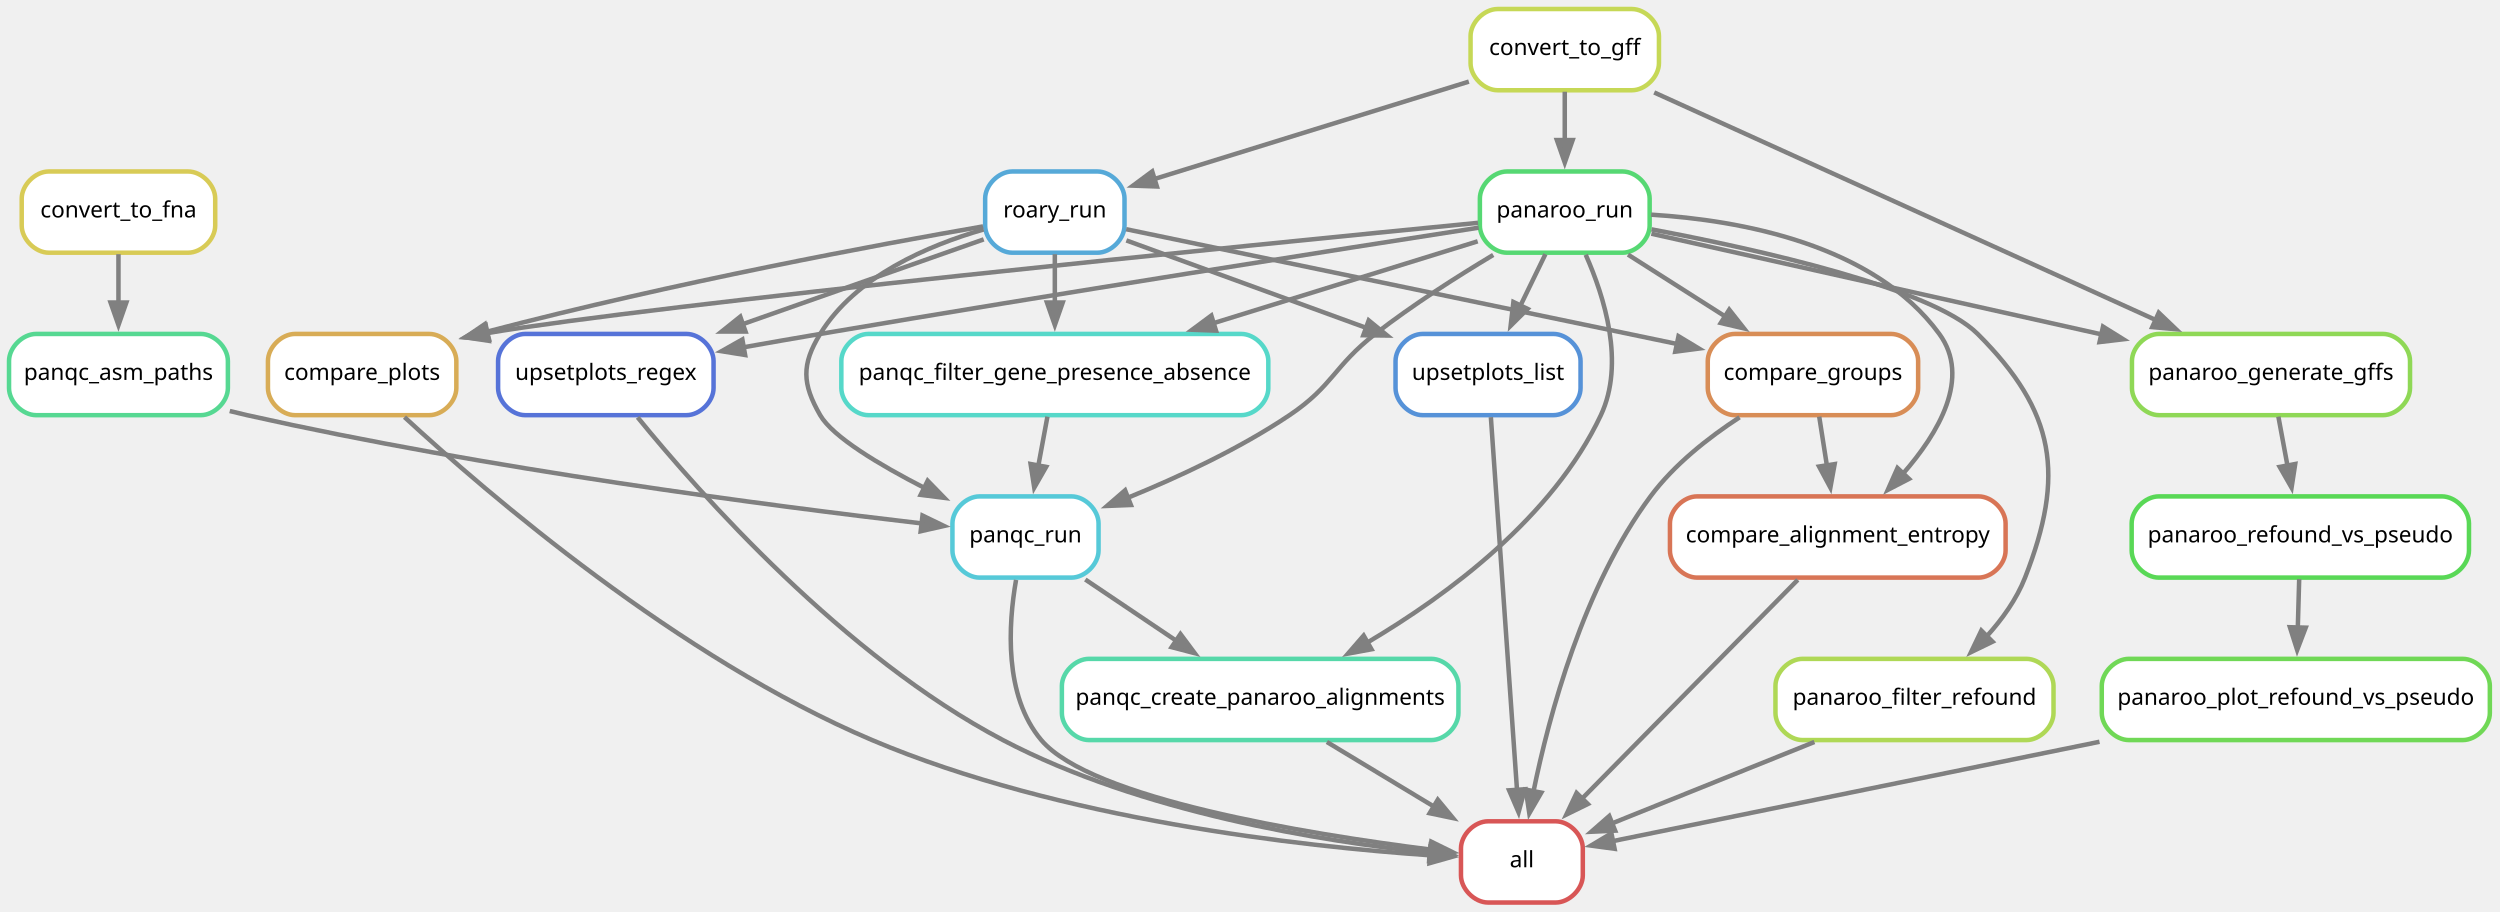
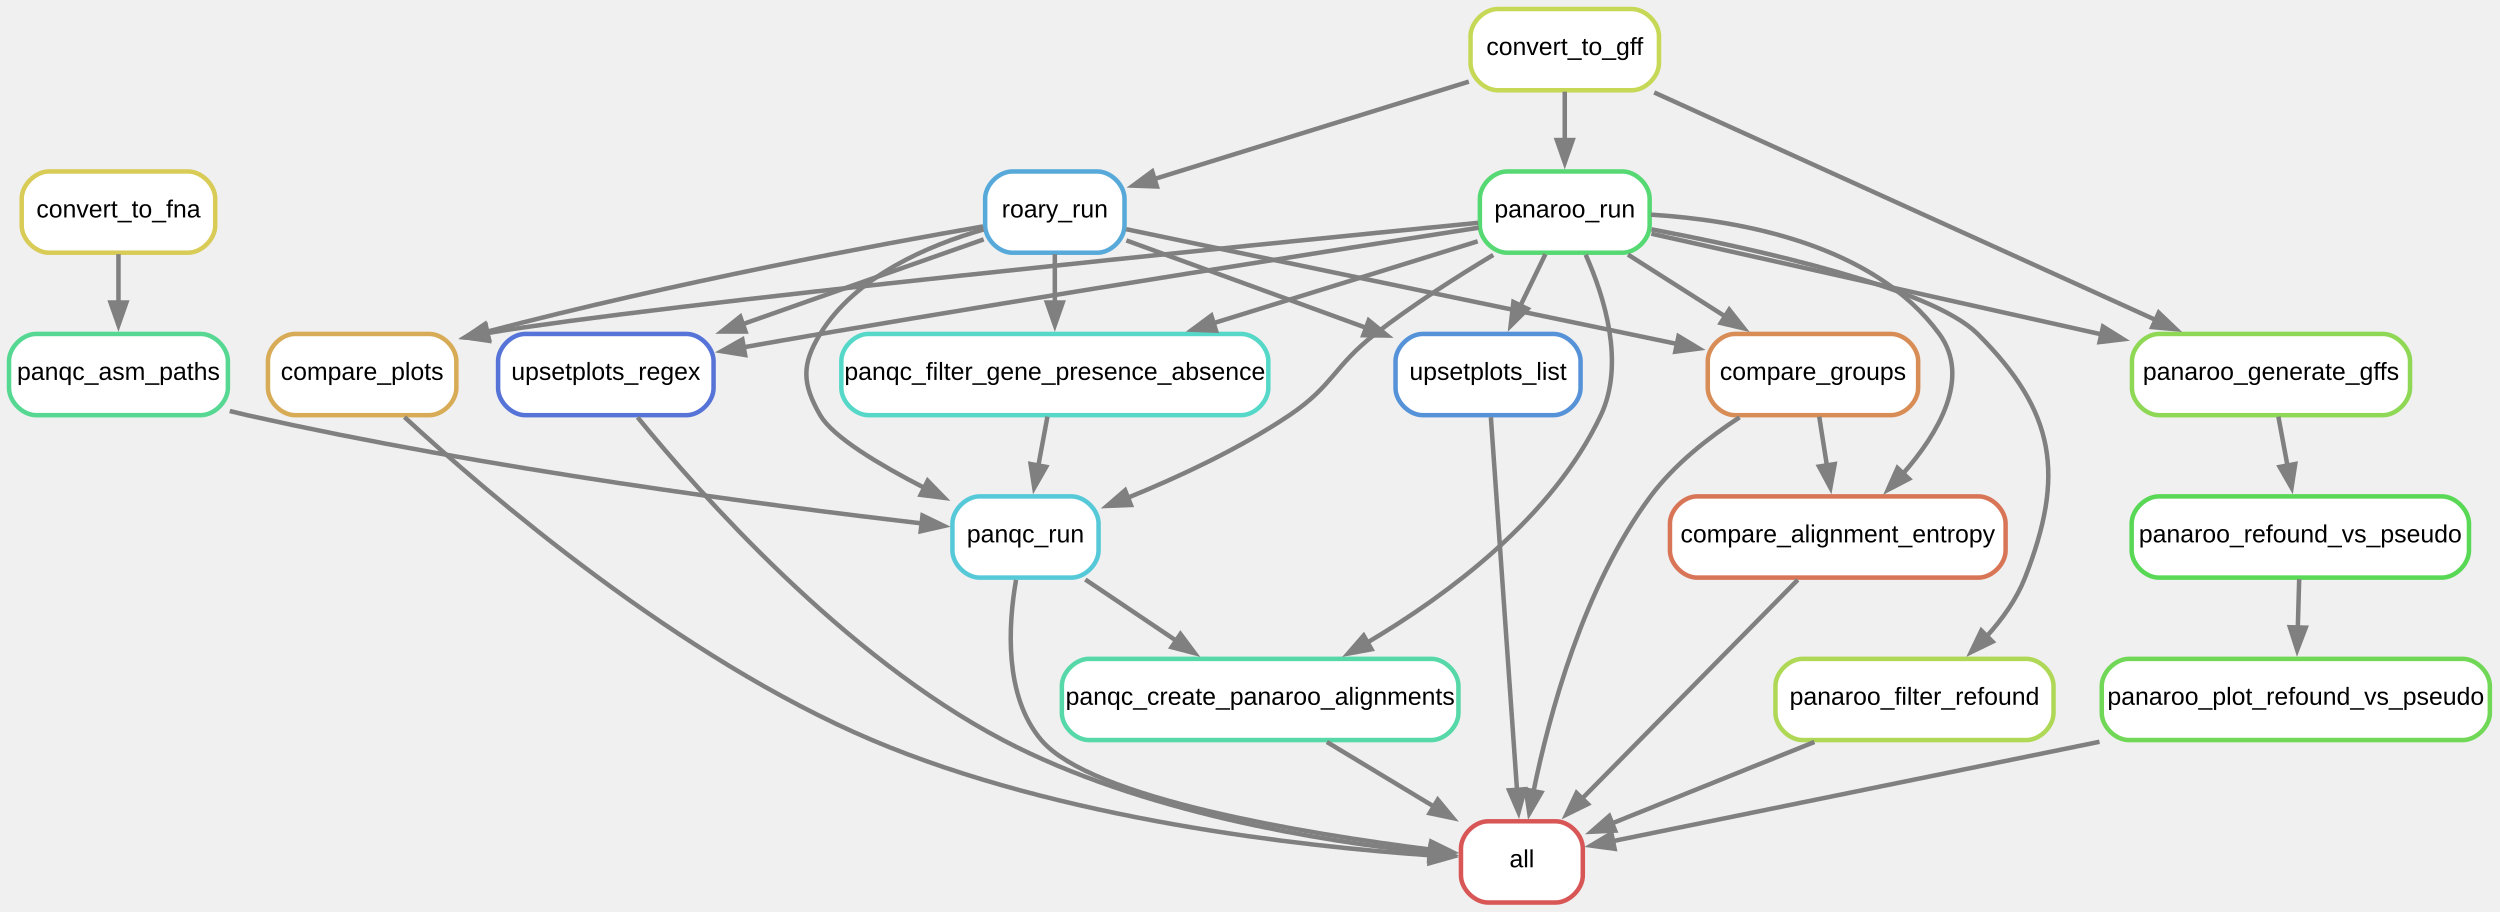
<svg xmlns="http://www.w3.org/2000/svg" width="1108pt" height="404pt" viewBox="0.00 0.00 1108.00 404.00" version="1.1" id="svg378">
  <defs id="defs382" />
  <g id="graph0" class="graph" transform="scale(1 1) rotate(0) translate(4 400)">
    <g id="node1" class="node">
      <path fill="none" stroke="#d85656" stroke-width="2" d="M685.5,-36C685.5,-36 655.5,-36 655.5,-36 649.5,-36 643.5,-30 643.5,-24 643.5,-24 643.5,-12 643.5,-12 643.5,-6 649.5,0 655.5,0 655.5,0 685.5,0 685.5,0 691.5,0 697.5,-6 697.5,-12 697.5,-12 697.5,-24 697.5,-24 697.5,-30 691.5,-36 685.5,-36" id="path8" style="fill:#ffffff;fill-opacity:1" />
-       <text xml:space="preserve" text-anchor="middle" x="670.5" y="-15.62" font-family="sans" font-size="10.00" id="text10">all</text>
+       <text xml:space="preserve" text-anchor="middle" x="670.5" y="-15.62" font-family="Arial" font-size="11.00" id="text10">all</text>
    </g>
    <g id="node2" class="node">
      <path fill="none" stroke="#afd856" stroke-width="2" d="M894.12,-108C894.12,-108 794.88,-108 794.88,-108 788.88,-108 782.88,-102 782.88,-96 782.88,-96 782.88,-84 782.88,-84 782.88,-78 788.88,-72 794.88,-72 794.88,-72 894.12,-72 894.12,-72 900.12,-72 906.12,-78 906.12,-84 906.12,-84 906.12,-96 906.12,-96 906.12,-102 900.12,-108 894.12,-108" id="path15" style="fill:#ffffff;fill-opacity:1" />
-       <text xml:space="preserve" text-anchor="middle" x="844.5" y="-87.62" font-family="sans" font-size="10.00" id="text17">panaroo_filter_refound</text>
+       <text xml:space="preserve" text-anchor="middle" x="844.5" y="-87.62" font-family="Arial" font-size="11.00" id="text17">panaroo_filter_refound</text>
    </g>
    <g id="edge6" class="edge">
      <path fill="none" stroke="grey" stroke-width="2" d="M800.14,-71.15C772.5,-60.03 737.23,-45.85 710.46,-35.08" id="path22" />
      <polygon fill="grey" stroke="grey" stroke-width="2" points="711.83,-31.86 701.25,-31.37 709.22,-38.35 711.83,-31.86" id="polygon24" />
    </g>
    <g id="node3" class="node">
      <path fill="none" stroke="#56d873" stroke-width="2" d="M715.12,-324C715.12,-324 663.88,-324 663.88,-324 657.88,-324 651.88,-318 651.88,-312 651.88,-312 651.88,-300 651.88,-300 651.88,-294 657.88,-288 663.88,-288 663.88,-288 715.12,-288 715.12,-288 721.12,-288 727.12,-294 727.12,-300 727.12,-300 727.12,-312 727.12,-312 727.12,-318 721.12,-324 715.12,-324" id="path29" style="fill:#ffffff;fill-opacity:1" />
-       <text xml:space="preserve" text-anchor="middle" x="689.5" y="-303.62" font-family="sans" font-size="10.00" id="text31">panaroo_run</text>
+       <text xml:space="preserve" text-anchor="middle" x="689.5" y="-303.62" font-family="Arial" font-size="11.00" id="text31">panaroo_run</text>
    </g>
    <g id="edge10" class="edge">
      <path fill="none" stroke="grey" stroke-width="2" d="M727.94,-298.35C775.35,-289.41 852.19,-272.27 872.5,-252 907.11,-217.46 911.32,-189.53 893.5,-144 889.74,-134.4 883.34,-125.5 876.38,-117.83" id="path36" />
      <polygon fill="grey" stroke="grey" stroke-width="2" points="879.09,-115.6 869.56,-110.98 874.13,-120.54 879.09,-115.6" id="polygon38" />
    </g>
    <g id="node7" class="node">
      <path fill="none" stroke="#8fd856" stroke-width="2" d="M1052.12,-252C1052.12,-252 952.88,-252 952.88,-252 946.88,-252 940.88,-246 940.88,-240 940.88,-240 940.88,-228 940.88,-228 940.88,-222 946.88,-216 952.88,-216 952.88,-216 1052.12,-216 1052.12,-216 1058.12,-216 1064.12,-222 1064.12,-228 1064.12,-228 1064.12,-240 1064.12,-240 1064.12,-246 1058.12,-252 1052.12,-252" id="path43" style="fill:#ffffff;fill-opacity:1" />
-       <text xml:space="preserve" text-anchor="middle" x="1002.5" y="-231.62" font-family="sans" font-size="10.00" id="text45">panaroo_generate_gffs</text>
+       <text xml:space="preserve" text-anchor="middle" x="1002.5" y="-231.62" font-family="Arial" font-size="11.00" id="text45">panaroo_generate_gffs</text>
    </g>
    <g id="edge14" class="edge">
      <path fill="none" stroke="grey" stroke-width="2" d="M727.88,-296.42C777.36,-285.35 864.51,-265.86 927.38,-251.8" id="path50" />
      <polygon fill="grey" stroke="grey" stroke-width="2" points="928.06,-255.24 937.05,-249.64 926.53,-248.4 928.06,-255.24" id="polygon52" />
    </g>
    <g id="node8" class="node">
      <path fill="none" stroke="#5673d8" stroke-width="2" d="M300.25,-252C300.25,-252 228.75,-252 228.75,-252 222.75,-252 216.75,-246 216.75,-240 216.75,-240 216.75,-228 216.75,-228 216.75,-222 222.75,-216 228.75,-216 228.75,-216 300.25,-216 300.25,-216 306.25,-216 312.25,-222 312.25,-228 312.25,-228 312.25,-240 312.25,-240 312.25,-246 306.25,-252 300.25,-252" id="path57" style="fill:#ffffff;fill-opacity:1" />
-       <text xml:space="preserve" text-anchor="middle" x="264.5" y="-231.62" font-family="sans" font-size="10.00" id="text59">upsetplots_regex</text>
+       <text xml:space="preserve" text-anchor="middle" x="264.5" y="-231.62" font-family="Arial" font-size="11.00" id="text59">upsetplots_regex</text>
    </g>
    <g id="edge16" class="edge">
      <path fill="none" stroke="grey" stroke-width="2" d="M651.35,-299.1C589.86,-289.54 465.05,-269.92 359.5,-252 348.46,-250.13 336.71,-248.07 325.37,-246.06" id="path64" />
      <polygon fill="grey" stroke="grey" stroke-width="2" points="326.24,-242.66 315.78,-244.35 325.01,-249.55 326.24,-242.66" id="polygon66" />
    </g>
    <g id="node10" class="node">
      <path fill="none" stroke="#5692d8" stroke-width="2" d="M684.5,-252C684.5,-252 626.5,-252 626.5,-252 620.5,-252 614.5,-246 614.5,-240 614.5,-240 614.5,-228 614.5,-228 614.5,-222 620.5,-216 626.5,-216 626.5,-216 684.5,-216 684.5,-216 690.5,-216 696.5,-222 696.5,-228 696.5,-228 696.5,-240 696.5,-240 696.5,-246 690.5,-252 684.5,-252" id="path71" style="fill:#ffffff;fill-opacity:1" />
-       <text xml:space="preserve" text-anchor="middle" x="655.5" y="-231.62" font-family="sans" font-size="10.00" id="text73">upsetplots_list</text>
+       <text xml:space="preserve" text-anchor="middle" x="655.5" y="-231.62" font-family="Arial" font-size="11.00" id="text73">upsetplots_list</text>
    </g>
    <g id="edge19" class="edge">
      <path fill="none" stroke="grey" stroke-width="2" d="M680.92,-287.34C677.56,-280.43 673.62,-272.31 669.86,-264.56" id="path78" />
      <polygon fill="grey" stroke="grey" stroke-width="2" points="673.04,-263.09 665.52,-255.62 666.74,-266.15 673.04,-263.09" id="polygon80" />
    </g>
    <g id="node11" class="node">
      <path fill="none" stroke="#56c9d8" stroke-width="2" d="M470.88,-180C470.88,-180 430.12,-180 430.12,-180 424.12,-180 418.12,-174 418.12,-168 418.12,-168 418.12,-156 418.12,-156 418.12,-150 424.12,-144 430.12,-144 430.12,-144 470.88,-144 470.88,-144 476.88,-144 482.88,-150 482.88,-156 482.88,-156 482.88,-168 482.88,-168 482.88,-174 476.88,-180 470.88,-180" id="path85" style="fill:#ffffff;fill-opacity:1" />
-       <text xml:space="preserve" text-anchor="middle" x="450.5" y="-159.62" font-family="sans" font-size="10.00" id="text87">panqc_run</text>
+       <text xml:space="preserve" text-anchor="middle" x="450.5" y="-159.62" font-family="Arial" font-size="11.00" id="text87">panqc_run</text>
    </g>
    <g id="edge22" class="edge">
      <path fill="none" stroke="grey" stroke-width="2" d="M657.8,-287.01C641.64,-277.34 621.97,-264.8 605.5,-252 587.13,-237.72 586.81,-228.98 567.5,-216 545.33,-201.09 518.28,-188.53 495.78,-179.38" id="path92" />
      <polygon fill="grey" stroke="grey" stroke-width="2" points="497.21,-176.19 486.62,-175.77 494.64,-182.7 497.21,-176.19" id="polygon94" />
    </g>
    <g id="node14" class="node">
      <path fill="none" stroke="#56d8c9" stroke-width="2" d="M546.12,-252C546.12,-252 380.88,-252 380.88,-252 374.88,-252 368.88,-246 368.88,-240 368.88,-240 368.88,-228 368.88,-228 368.88,-222 374.88,-216 380.88,-216 380.88,-216 546.12,-216 546.12,-216 552.12,-216 558.12,-222 558.12,-228 558.12,-228 558.12,-240 558.12,-240 558.12,-246 552.12,-252 546.12,-252" id="path99" style="fill:#ffffff;fill-opacity:1" />
-       <text xml:space="preserve" text-anchor="middle" x="463.5" y="-231.62" font-family="sans" font-size="10.00" id="text101">panqc_filter_gene_presence_absence</text>
+       <text xml:space="preserve" text-anchor="middle" x="463.5" y="-231.62" font-family="Arial" font-size="11.00" id="text101">panqc_filter_gene_presence_absence</text>
    </g>
    <g id="edge26" class="edge">
      <path fill="none" stroke="grey" stroke-width="2" d="M650.91,-293.05C618.83,-283.11 572.34,-268.71 533.7,-256.74" id="path106" />
      <polygon fill="grey" stroke="grey" stroke-width="2" points="534.93,-253.46 524.35,-253.85 532.86,-260.15 534.93,-253.46" id="polygon108" />
    </g>
    <g id="node15" class="node">
      <path fill="none" stroke="#56d8a9" stroke-width="2" d="M630.38,-108C630.38,-108 478.62,-108 478.62,-108 472.62,-108 466.62,-102 466.62,-96 466.62,-96 466.62,-84 466.62,-84 466.62,-78 472.62,-72 478.62,-72 478.62,-72 630.38,-72 630.38,-72 636.38,-72 642.38,-78 642.38,-84 642.38,-84 642.38,-96 642.38,-96 642.38,-102 636.38,-108 630.38,-108" id="path113" style="fill:#ffffff;fill-opacity:1" />
-       <text xml:space="preserve" text-anchor="middle" x="554.5" y="-87.62" font-family="sans" font-size="10.00" id="text115">panqc_create_panaroo_alignments</text>
+       <text xml:space="preserve" text-anchor="middle" x="554.5" y="-87.62" font-family="Arial" font-size="11.00" id="text115">panqc_create_panaroo_alignments</text>
    </g>
    <g id="edge28" class="edge">
      <path fill="none" stroke="grey" stroke-width="2" d="M698.77,-287.12C707.04,-268.54 716.32,-239.01 705.5,-216 684.26,-170.84 637.81,-136.41 602,-115.23" id="path120" />
      <polygon fill="grey" stroke="grey" stroke-width="2" points="603.84,-112.24 593.42,-110.32 600.37,-118.32 603.84,-112.24" id="polygon122" />
    </g>
    <g id="node16" class="node">
      <path fill="none" stroke="#d8ac56" stroke-width="2" d="M186.25,-252C186.25,-252 126.75,-252 126.75,-252 120.75,-252 114.75,-246 114.75,-240 114.75,-240 114.75,-228 114.75,-228 114.75,-222 120.75,-216 126.75,-216 126.75,-216 186.25,-216 186.25,-216 192.25,-216 198.25,-222 198.25,-228 198.25,-228 198.25,-240 198.25,-240 198.25,-246 192.25,-252 186.25,-252" id="path127" style="fill:#ffffff;fill-opacity:1" />
-       <text xml:space="preserve" text-anchor="middle" x="156.5" y="-231.62" font-family="sans" font-size="10.00" id="text129">compare_plots</text>
+       <text xml:space="preserve" text-anchor="middle" x="156.5" y="-231.62" font-family="Arial" font-size="11.00" id="text129">compare_plots</text>
    </g>
    <g id="edge30" class="edge">
      <path fill="none" stroke="grey" stroke-width="2" d="M651.07,-301.25C551.2,-291.44 286.49,-265.01 211.53,-252.3" id="path134" />
      <polygon fill="grey" stroke="grey" stroke-width="2" points="212.62,-248.95 202.14,-250.52 211.31,-255.82 212.62,-248.95" id="polygon136" />
    </g>
    <g id="node17" class="node">
      <path fill="none" stroke="#d88d56" stroke-width="2" d="M834.12,-252C834.12,-252 764.88,-252 764.88,-252 758.88,-252 752.88,-246 752.88,-240 752.88,-240 752.88,-228 752.88,-228 752.88,-222 758.88,-216 764.88,-216 764.88,-216 834.12,-216 834.12,-216 840.12,-216 846.12,-222 846.12,-228 846.12,-228 846.12,-240 846.12,-240 846.12,-246 840.12,-252 834.12,-252" id="path141" style="fill:#ffffff;fill-opacity:1" />
-       <text xml:space="preserve" text-anchor="middle" x="799.5" y="-231.62" font-family="sans" font-size="10.00" id="text143">compare_groups</text>
+       <text xml:space="preserve" text-anchor="middle" x="799.5" y="-231.62" font-family="Arial" font-size="11.00" id="text143">compare_groups</text>
    </g>
    <g id="edge32" class="edge">
      <path fill="none" stroke="grey" stroke-width="2" d="M717.54,-287.15C730.6,-278.84 746.35,-268.82 760.54,-259.79" id="path148" />
      <polygon fill="grey" stroke="grey" stroke-width="2" points="762.4,-262.76 768.96,-254.44 758.64,-256.85 762.4,-262.76" id="polygon150" />
    </g>
    <g id="node18" class="node">
      <path fill="none" stroke="#d87556" stroke-width="2" d="M872.88,-180C872.88,-180 748.12,-180 748.12,-180 742.12,-180 736.12,-174 736.12,-168 736.12,-168 736.12,-156 736.12,-156 736.12,-150 742.12,-144 748.12,-144 748.12,-144 872.88,-144 872.88,-144 878.88,-144 884.88,-150 884.88,-156 884.88,-156 884.88,-168 884.88,-168 884.88,-174 878.88,-180 872.88,-180" id="path155" style="fill:#ffffff;fill-opacity:1" />
-       <text xml:space="preserve" text-anchor="middle" x="810.5" y="-159.62" font-family="sans" font-size="10.00" id="text157">compare_alignment_entropy</text>
+       <text xml:space="preserve" text-anchor="middle" x="810.5" y="-159.62" font-family="Arial" font-size="11.00" id="text157">compare_alignment_entropy</text>
    </g>
    <g id="edge35" class="edge">
      <path fill="none" stroke="grey" stroke-width="2" d="M727.79,-304.86C767.07,-302.42 826.41,-291.82 855.5,-252 869.61,-232.68 855.38,-208.29 839.29,-189.93" id="path162" />
      <polygon fill="grey" stroke="grey" stroke-width="2" points="842.07,-187.77 832.67,-182.89 836.97,-192.57 842.07,-187.77" id="polygon164" />
    </g>
    <g id="node4" class="node">
      <path fill="none" stroke="#c6d856" stroke-width="2" d="M719.25,-396C719.25,-396 659.75,-396 659.75,-396 653.75,-396 647.75,-390 647.75,-384 647.75,-384 647.75,-372 647.75,-372 647.75,-366 653.75,-360 659.75,-360 659.75,-360 719.25,-360 719.25,-360 725.25,-360 731.25,-366 731.25,-372 731.25,-372 731.25,-384 731.25,-384 731.25,-390 725.25,-396 719.25,-396" id="path169" style="fill:#ffffff;fill-opacity:1" />
-       <text xml:space="preserve" text-anchor="middle" x="689.5" y="-375.62" font-family="sans" font-size="10.00" id="text171">convert_to_gff</text>
+       <text xml:space="preserve" text-anchor="middle" x="689.5" y="-375.62" font-family="Arial" font-size="11.00" id="text171">convert_to_gff</text>
    </g>
    <g id="edge11" class="edge">
      <path fill="none" stroke="grey" stroke-width="2" d="M689.5,-359.34C689.5,-352.75 689.5,-345.08 689.5,-337.67" id="path176" />
      <polygon fill="grey" stroke="grey" stroke-width="2" points="693,-337.93 689.5,-327.93 686,-337.93 693,-337.93" id="polygon178" />
    </g>
    <g id="edge15" class="edge">
      <path fill="none" stroke="grey" stroke-width="2" d="M729.14,-359.02C785.59,-333.41 889.15,-286.43 951.32,-258.22" id="path183" />
      <polygon fill="grey" stroke="grey" stroke-width="2" points="952.76,-261.41 960.42,-254.09 949.87,-255.03 952.76,-261.41" id="polygon185" />
    </g>
    <g id="node9" class="node">
      <path fill="none" stroke="#56a9d8" stroke-width="2" d="M482.38,-324C482.38,-324 444.62,-324 444.62,-324 438.62,-324 432.62,-318 432.62,-312 432.62,-312 432.62,-300 432.62,-300 432.62,-294 438.62,-288 444.62,-288 444.62,-288 482.38,-288 482.38,-288 488.38,-288 494.38,-294 494.38,-300 494.38,-300 494.38,-312 494.38,-312 494.38,-318 488.38,-324 482.38,-324" id="path190" style="fill:#ffffff;fill-opacity:1" />
-       <text xml:space="preserve" text-anchor="middle" x="463.5" y="-303.62" font-family="sans" font-size="10.00" id="text192">roary_run</text>
+       <text xml:space="preserve" text-anchor="middle" x="463.5" y="-303.62" font-family="Arial" font-size="11.00" id="text192">roary_run</text>
    </g>
    <g id="edge18" class="edge">
      <path fill="none" stroke="grey" stroke-width="2" d="M646.99,-363.83C607.19,-351.5 547.95,-333.16 507.63,-320.67" id="path197" />
      <polygon fill="grey" stroke="grey" stroke-width="2" points="508.73,-317.35 498.14,-317.73 506.66,-324.03 508.73,-317.35" id="polygon199" />
    </g>
    <g id="node5" class="node">
      <path fill="none" stroke="#70d856" stroke-width="2" d="M1087.5,-108C1087.5,-108 939.5,-108 939.5,-108 933.5,-108 927.5,-102 927.5,-96 927.5,-96 927.5,-84 927.5,-84 927.5,-78 933.5,-72 939.5,-72 939.5,-72 1087.5,-72 1087.5,-72 1093.5,-72 1099.5,-78 1099.5,-84 1099.5,-84 1099.5,-96 1099.5,-96 1099.5,-102 1093.5,-108 1087.5,-108" id="path204" style="fill:#ffffff;fill-opacity:1" />
-       <text xml:space="preserve" text-anchor="middle" x="1013.5" y="-87.62" font-family="sans" font-size="10.00" id="text206">panaroo_plot_refound_vs_pseudo</text>
+       <text xml:space="preserve" text-anchor="middle" x="1013.5" y="-87.62" font-family="Arial" font-size="11.00" id="text206">panaroo_plot_refound_vs_pseudo</text>
    </g>
    <g id="edge3" class="edge">
      <path fill="none" stroke="grey" stroke-width="2" d="M926.5,-71.25C857.16,-57.09 763.24,-37.93 710.58,-27.18" id="path211" />
      <polygon fill="grey" stroke="grey" stroke-width="2" points="711.59,-23.81 701.09,-25.24 710.19,-30.67 711.59,-23.81" id="polygon213" />
    </g>
    <g id="node6" class="node">
      <path fill="none" stroke="#59d856" stroke-width="2" d="M1078.25,-180C1078.25,-180 952.75,-180 952.75,-180 946.75,-180 940.75,-174 940.75,-168 940.75,-168 940.75,-156 940.75,-156 940.75,-150 946.75,-144 952.75,-144 952.75,-144 1078.25,-144 1078.25,-144 1084.25,-144 1090.25,-150 1090.25,-156 1090.25,-156 1090.25,-168 1090.25,-168 1090.25,-174 1084.25,-180 1078.25,-180" id="path218" style="fill:#ffffff;fill-opacity:1" />
-       <text xml:space="preserve" text-anchor="middle" x="1015.5" y="-159.62" font-family="sans" font-size="10.00" id="text220">panaroo_refound_vs_pseudo</text>
+       <text xml:space="preserve" text-anchor="middle" x="1015.5" y="-159.62" font-family="Arial" font-size="11.00" id="text220">panaroo_refound_vs_pseudo</text>
    </g>
    <g id="edge12" class="edge">
      <path fill="none" stroke="grey" stroke-width="2" d="M1015,-143.34C1014.81,-136.75 1014.59,-129.08 1014.38,-121.67" id="path225" />
      <polygon fill="grey" stroke="grey" stroke-width="2" points="1017.88,-121.82 1014.1,-111.93 1010.89,-122.02 1017.88,-121.82" id="polygon227" />
    </g>
    <g id="edge13" class="edge">
      <path fill="none" stroke="grey" stroke-width="2" d="M1005.78,-215.34C1007,-208.75 1008.43,-201.08 1009.8,-193.67" id="path232" />
      <polygon fill="grey" stroke="grey" stroke-width="2" points="1013.24,-194.35 1011.62,-183.88 1006.36,-193.07 1013.24,-194.35" id="polygon234" />
    </g>
    <g id="edge2" class="edge">
      <path fill="none" stroke="grey" stroke-width="2" d="M278.59,-215.04C305.97,-181.43 369.93,-109.07 440.5,-72 501.71,-39.84 582.16,-27.05 629.89,-22.07" id="path239" />
      <polygon fill="grey" stroke="grey" stroke-width="2" points="630.09,-25.56 639.71,-21.12 629.42,-18.6 630.09,-25.56" id="polygon241" />
    </g>
    <g id="edge17" class="edge">
      <path fill="none" stroke="grey" stroke-width="2" d="M431.97,-293.91C403.34,-283.84 360.34,-268.71 325.08,-256.31" id="path246" />
      <polygon fill="grey" stroke="grey" stroke-width="2" points="326.41,-253.07 315.82,-253.05 324.09,-259.67 326.41,-253.07" id="polygon248" />
    </g>
    <g id="edge20" class="edge">
      <path fill="none" stroke="grey" stroke-width="2" d="M495.2,-293.44C524.04,-282.93 567.21,-267.19 601.48,-254.7" id="path253" />
      <polygon fill="grey" stroke="grey" stroke-width="2" points="602.62,-258 610.82,-251.29 600.22,-251.43 602.62,-258" id="polygon255" />
    </g>
    <g id="edge23" class="edge">
      <path fill="none" stroke="grey" stroke-width="2" d="M431.96,-298.31C407.48,-291.29 375.17,-277.57 359.5,-252 351.14,-238.36 351.53,-229.87 359.5,-216 365.01,-206.42 385.62,-194.06 405.84,-183.69" id="path260" />
      <polygon fill="grey" stroke="grey" stroke-width="2" points="407.15,-186.94 414.54,-179.35 404.03,-180.68 407.15,-186.94" id="polygon262" />
    </g>
    <g id="edge27" class="edge">
      <path fill="none" stroke="grey" stroke-width="2" d="M463.5,-287.34C463.5,-280.75 463.5,-273.08 463.5,-265.67" id="path267" />
      <polygon fill="grey" stroke="grey" stroke-width="2" points="467,-265.93 463.5,-255.93 460,-265.93 467,-265.93" id="polygon269" />
    </g>
    <g id="edge31" class="edge">
      <path fill="none" stroke="grey" stroke-width="2" d="M431.69,-299.66C385.29,-291.6 296.14,-275.11 211.67,-252.96" id="path274" />
      <polygon fill="grey" stroke="grey" stroke-width="2" points="212.73,-249.62 202.17,-250.43 210.93,-256.39 212.73,-249.62" id="polygon276" />
    </g>
    <g id="edge33" class="edge">
      <path fill="none" stroke="grey" stroke-width="2" d="M495.11,-298.41C550.98,-286.78 668,-262.4 739.57,-247.49" id="path281" />
      <polygon fill="grey" stroke="grey" stroke-width="2" points="739.91,-250.99 748.98,-245.52 738.48,-244.14 739.91,-250.99" id="polygon283" />
    </g>
    <g id="edge8" class="edge">
      <path fill="none" stroke="grey" stroke-width="2" d="M656.75,-215.12C659.31,-178.62 665.16,-95.13 668.35,-49.74" id="path288" />
      <polygon fill="grey" stroke="grey" stroke-width="2" points="671.82,-50.22 669.03,-40 664.84,-49.73 671.82,-50.22" id="polygon290" />
    </g>
    <g id="edge9" class="edge">
      <path fill="none" stroke="grey" stroke-width="2" d="M446.32,-143.01C442.87,-123.23 440.87,-91.63 457.5,-72 479.51,-46.01 574.64,-30.47 630.04,-23.46" id="path295" />
      <polygon fill="grey" stroke="grey" stroke-width="2" points="630.36,-26.95 639.87,-22.27 629.52,-20 630.36,-26.95" id="polygon297" />
    </g>
    <g id="edge29" class="edge">
      <path fill="none" stroke="grey" stroke-width="2" d="M477.01,-143.15C489.24,-134.93 503.96,-125.02 517.27,-116.06" id="path302" />
      <polygon fill="grey" stroke="grey" stroke-width="2" points="519.18,-118.99 525.52,-110.5 515.27,-113.18 519.18,-118.99" id="polygon304" />
    </g>
    <g id="node12" class="node" style="fill:#ffffff;fill-opacity:1">
      <path fill="none" stroke="#56d892" stroke-width="2" d="M85,-252C85,-252 12,-252 12,-252 6,-252 0,-246 0,-240 0,-240 0,-228 0,-228 0,-222 6,-216 12,-216 12,-216 85,-216 85,-216 91,-216 97,-222 97,-228 97,-228 97,-240 97,-240 97,-246 91,-252 85,-252" id="path309" style="fill:#ffffff;fill-opacity:1" />
-       <text xml:space="preserve" text-anchor="middle" x="48.5" y="-231.62" font-family="sans" font-size="10.00" id="text311" style="fill:#000000;fill-opacity:1">panqc_asm_paths</text>
+       <text xml:space="preserve" text-anchor="middle" x="48.5" y="-231.62" font-family="Arial" font-size="11.00" id="text311" style="fill:#000000;fill-opacity:1">panqc_asm_paths</text>
    </g>
    <g id="edge24" class="edge">
      <path fill="none" stroke="grey" stroke-width="2" d="M97.82,-217.84C100.41,-217.18 102.98,-216.57 105.5,-216 211.42,-192.19 338.06,-175.75 404.54,-168.02" id="path316" />
      <polygon fill="grey" stroke="grey" stroke-width="2" points="404.85,-171.51 414.39,-166.89 404.05,-164.56 404.85,-171.51" id="polygon318" />
    </g>
    <g id="node13" class="node">
      <path fill="none" stroke="#d8cb56" stroke-width="2" d="M79.38,-324C79.38,-324 17.62,-324 17.62,-324 11.62,-324 5.62,-318 5.62,-312 5.62,-312 5.62,-300 5.62,-300 5.62,-294 11.62,-288 17.62,-288 17.62,-288 79.38,-288 79.38,-288 85.38,-288 91.38,-294 91.38,-300 91.38,-300 91.38,-312 91.38,-312 91.38,-318 85.38,-324 79.38,-324" id="path323" style="fill:#ffffff;fill-opacity:1" />
-       <text xml:space="preserve" text-anchor="middle" x="48.5" y="-303.62" font-family="sans" font-size="10.00" id="text325">convert_to_fna</text>
+       <text xml:space="preserve" text-anchor="middle" x="48.5" y="-303.62" font-family="Arial" font-size="11.00" id="text325">convert_to_fna</text>
    </g>
    <g id="edge25" class="edge">
      <path fill="none" stroke="grey" stroke-width="2" d="M48.5,-287.34C48.5,-280.75 48.5,-273.08 48.5,-265.67" id="path330" />
      <polygon fill="grey" stroke="grey" stroke-width="2" points="52,-265.93 48.5,-255.93 45,-265.93 52,-265.93" id="polygon332" />
    </g>
    <g id="edge21" class="edge">
      <path fill="none" stroke="grey" stroke-width="2" d="M460.22,-215.34C459,-208.75 457.57,-201.08 456.2,-193.67" id="path337" />
      <polygon fill="grey" stroke="grey" stroke-width="2" points="459.64,-193.07 454.38,-183.88 452.76,-194.35 459.64,-193.07" id="polygon339" />
    </g>
    <g id="edge1" class="edge">
      <path fill="none" stroke="grey" stroke-width="2" d="M584.07,-71.15C598.55,-62.42 616.16,-51.79 631.7,-42.41" id="path344" />
      <polygon fill="grey" stroke="grey" stroke-width="2" points="633.23,-45.58 639.99,-37.41 629.62,-39.58 633.23,-45.58" id="polygon346" />
    </g>
    <g id="edge5" class="edge">
      <path fill="none" stroke="grey" stroke-width="2" d="M175.27,-215.13C211.91,-181.35 296.88,-108.25 382.5,-72 465.93,-36.68 572.77,-24.85 630,-20.92" id="path351" />
      <polygon fill="grey" stroke="grey" stroke-width="2" points="629.98,-24.43 639.74,-20.31 629.55,-17.44 629.98,-24.43" id="polygon353" />
    </g>
    <g id="edge7" class="edge">
      <path fill="none" stroke="grey" stroke-width="2" d="M766.98,-215.05C753.2,-206.06 737.95,-194.09 727.5,-180 697.87,-140.06 682.6,-83.34 675.59,-48.97" id="path358" />
      <polygon fill="grey" stroke="grey" stroke-width="2" points="679.1,-48.7 673.79,-39.54 672.22,-50.02 679.1,-48.7" id="polygon360" />
    </g>
    <g id="edge34" class="edge">
      <path fill="none" stroke="grey" stroke-width="2" d="M802.28,-215.34C803.31,-208.75 804.52,-201.08 805.68,-193.67" id="path365" />
      <polygon fill="grey" stroke="grey" stroke-width="2" points="809.12,-194.31 807.22,-183.89 802.21,-193.23 809.12,-194.31" id="polygon367" />
    </g>
    <g id="edge4" class="edge">
      <path fill="none" stroke="grey" stroke-width="2" d="M792.77,-143.02C768.57,-118.48 725.02,-74.3 696.96,-45.84" id="path372" />
      <polygon fill="grey" stroke="grey" stroke-width="2" points="699.73,-43.66 690.21,-38.99 694.74,-48.57 699.73,-43.66" id="polygon374" />
    </g>
  </g>
</svg>
